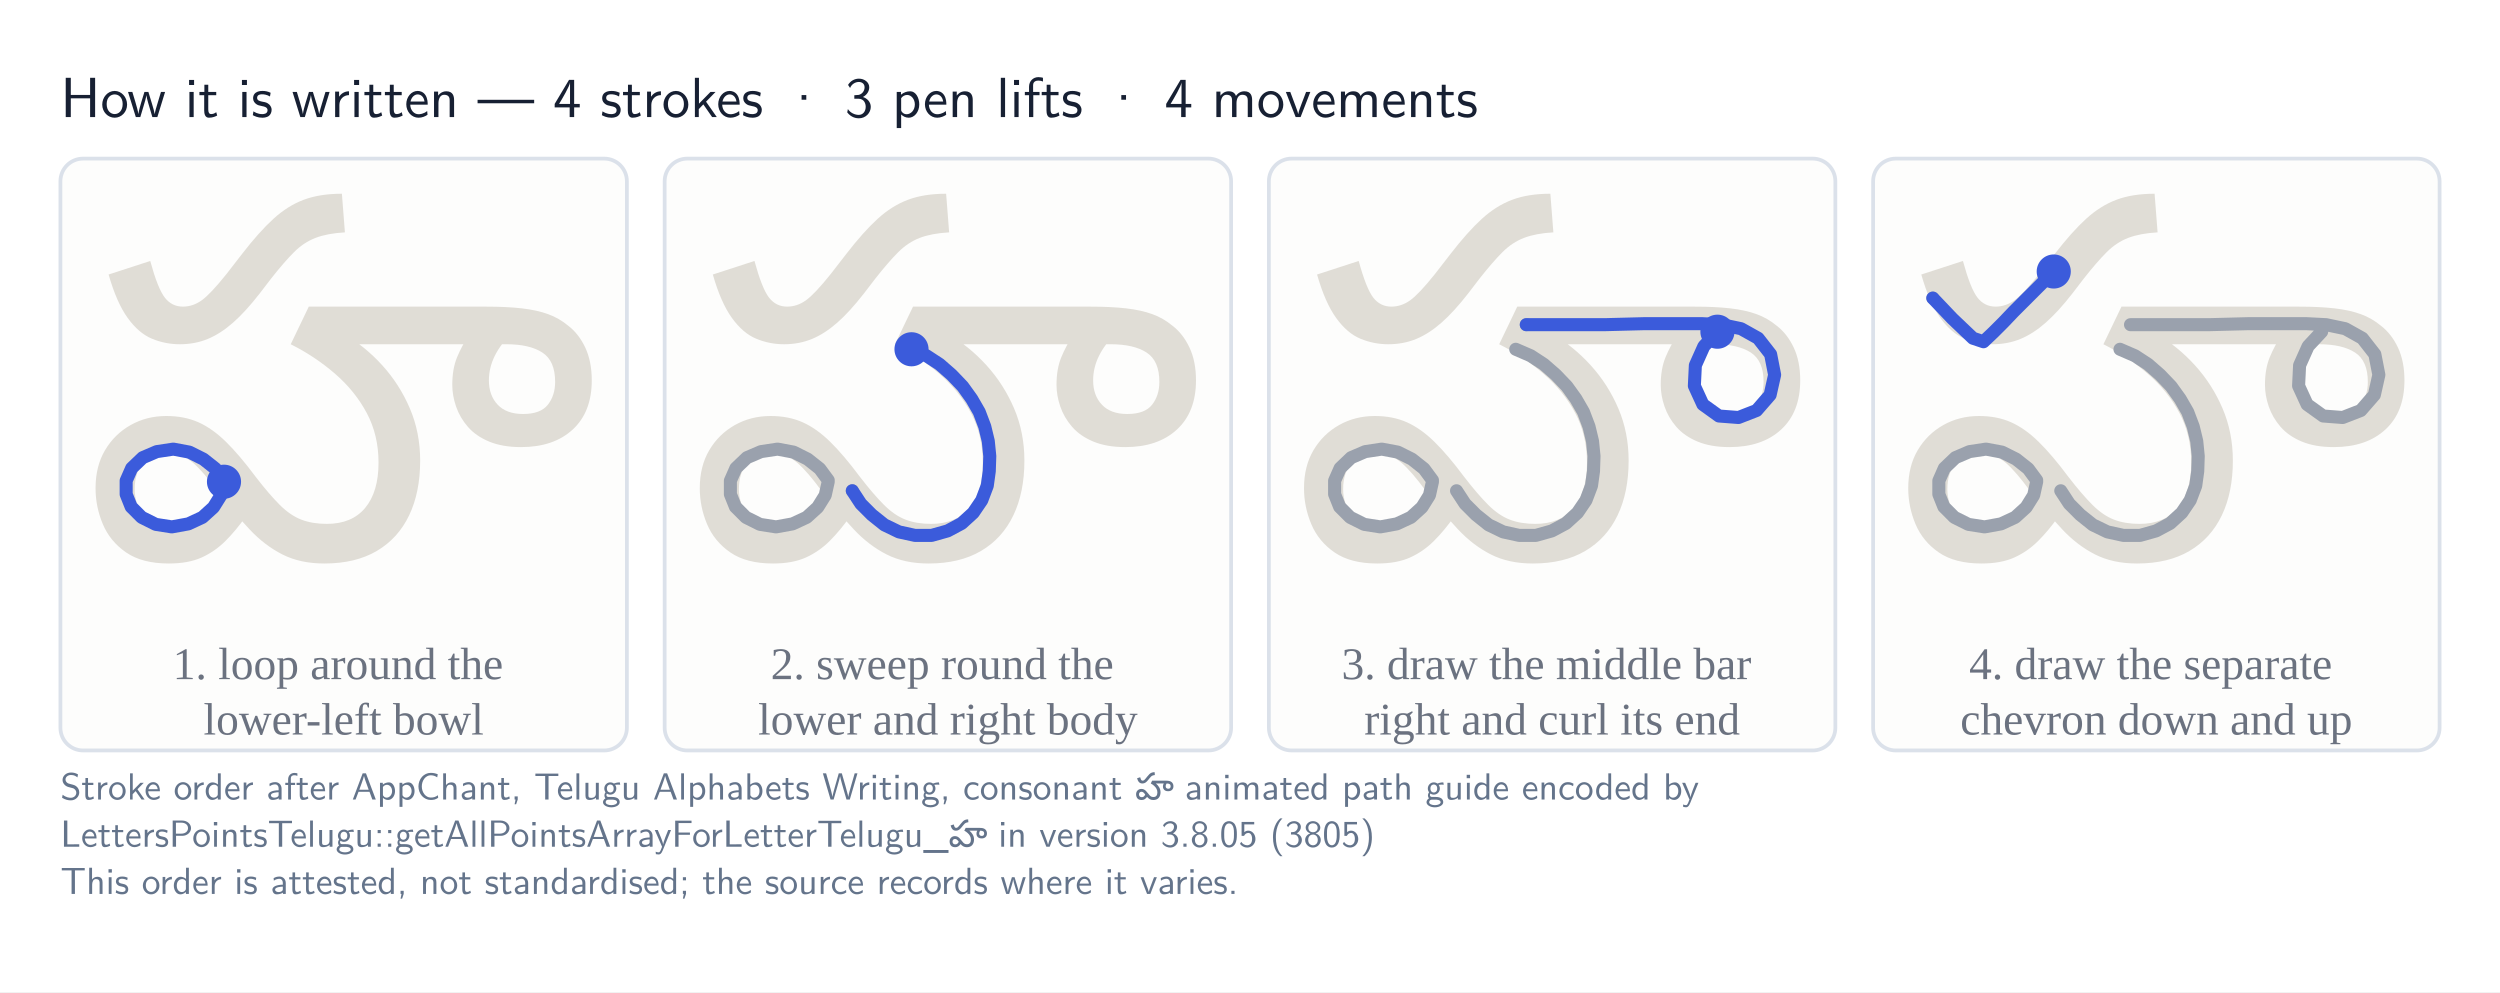
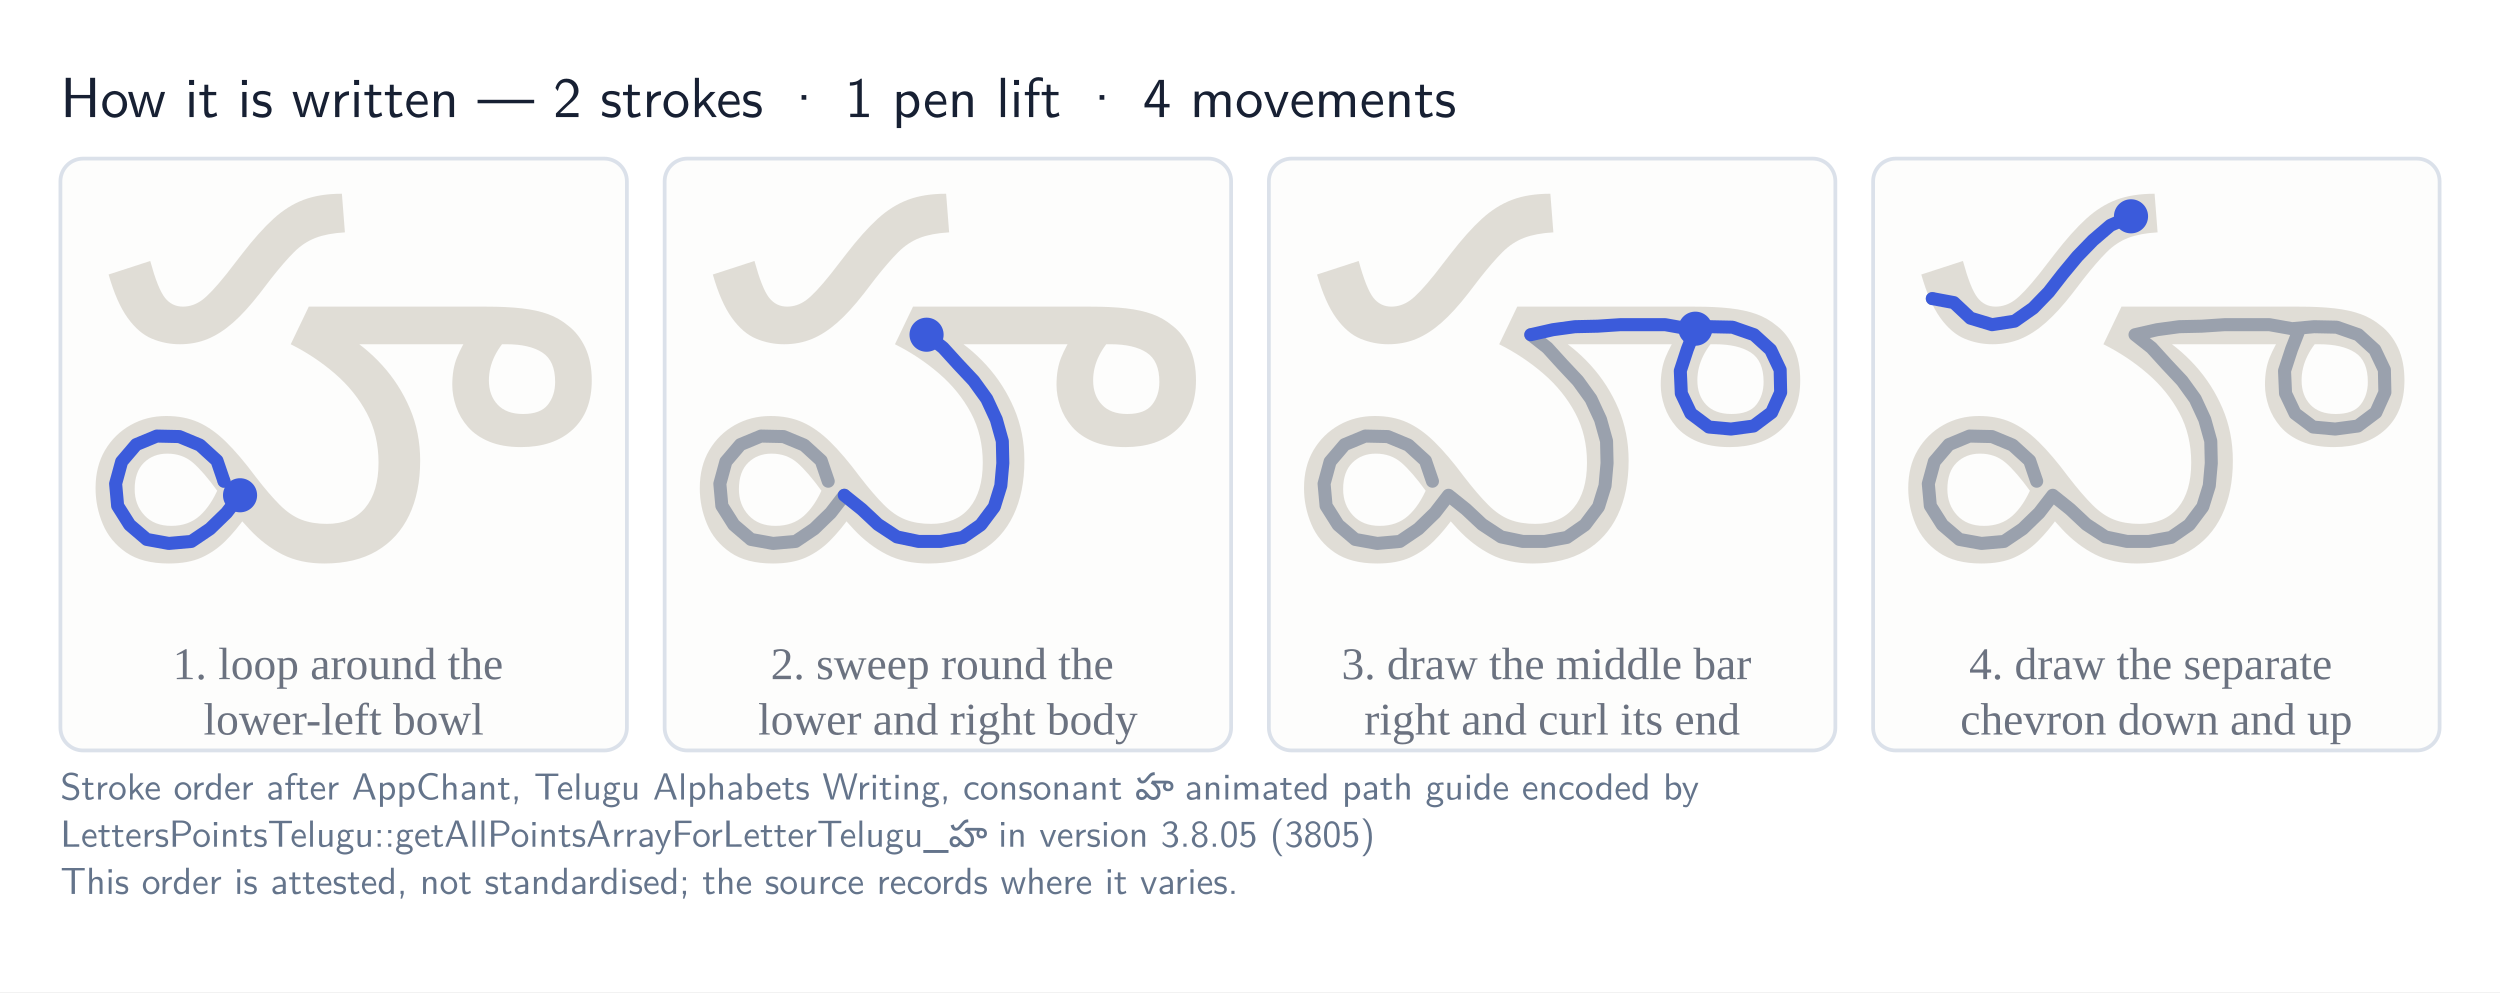
- <svg xmlns="http://www.w3.org/2000/svg" width="662" height="262.72" viewBox="0 0 662 262.72" role="img" aria-label="How to write హ: 4 strokes · 3 pen lifts · 4 movements">
+ <svg xmlns="http://www.w3.org/2000/svg" width="662" height="262.72" viewBox="0 0 662 262.72" role="img" aria-label="How to write హ: 2 strokes · 1 pen lift · 4 movements">
  <rect x="0" y="0" width="662" height="262.72" fill="#ffffff" />
-   <text x="16" y="31" font-family="Latin Modern Sans, sans-serif" font-size="15" fill="#172033">How it is written — 4 strokes · 3 pen lifts · 4 movements</text>
+   <text x="16" y="31" font-family="Latin Modern Sans, sans-serif" font-size="15" fill="#172033">How it is written — 2 strokes · 1 pen lift · 4 movements</text>
  <rect x="16" y="42" width="150" height="156.72" rx="6" fill="#fdfdfc" stroke="#dbe1ea" stroke-width="1" />
  <svg x="16" y="42" width="150" height="156.72" viewBox="-41 -795 1129 1179.6" preserveAspectRatio="xMidYMid meet" overflow="hidden">
    <g transform="scale(1,-1)">
      <path class="ductus__glyph" d="M485 -12Q437 -12 401.5 6Q366 24 336 56Q306 88 273 131Q244 171 223 189Q202 207 172 207Q144 207 125.5 189Q107 171 107 136Q107 105 126.5 84Q146 63 180 63Q214 63 236.5 83Q259 103 275 141L328 81Q309 54 288 33Q267 12 240.5 0Q214 -12 175 -12Q122 -12 90 10Q58 32 43.5 66.5Q29 101 29 138Q29 182 48 214Q67 246 99 264Q131 282 170 282Q206 282 234 269.5Q262 257 289 230.5Q316 204 348 161Q375 126 396 105Q417 84 439 75.5Q461 67 490 67Q540 67 566.5 99Q593 131 593 189Q593 244 569.5 288Q546 332 506 366.5Q466 401 418 425L454 500Q464 496 479 487.5Q494 479 503 471L523 446Q566 421 600.5 383Q635 345 655.5 297Q676 249 676 193Q676 130 654 84Q632 38 589.5 13Q547 -12 485 -12ZM877 220Q840 220 813.5 231Q787 242 771 260.5Q755 279 747.5 301Q740 323 740 344Q740 376 749.5 399Q759 422 773 443L861 450Q836 425 824.5 401.5Q813 378 813 353Q813 323 830.5 304.5Q848 286 881 286Q916 286 930.5 304.5Q945 323 945 350Q945 392 919.5 408.5Q894 425 848 425L444 425L454 500L806 500Q849 500 879 496.5Q909 493 931 485Q953 477 971 462Q992 446 1005 418.5Q1018 391 1018 353Q1018 290 980 255Q942 220 877 220ZM197 425Q168 425 141.5 436Q115 447 93 477.5Q71 508 55 564L138 591Q153 536 167 518Q181 500 203 500Q223 500 240.5 512.5Q258 525 290 565L321 605Q355 649 383.5 675Q412 701 444 713Q476 725 520 725L526 648Q491 646 467.5 637Q444 628 424.5 608.5Q405 589 379 556L356 526Q328 490 303 468Q278 446 252.5 435.5Q227 425 197 425Z" fill="#e0ddd6" fill-rule="nonzero" />
-       <path class="ductus__done" d="M285 154 L285 154" fill="none" stroke="#9aa1ad" stroke-width="26" stroke-linecap="round" stroke-linejoin="round" />
-       <path class="ductus__pen" d="M285 154 L268 177 L244 196 L216 210 L184 216 L151 211 L123 199 L101 178 L90 153 L90 126 L100 101 L121 80 L149 66 L181 61 L214 67 L242 80 L264 100 L279 124 L285 151" fill="none" stroke="#3b5bdb" stroke-width="26" stroke-linecap="round" stroke-linejoin="round" />
-       <circle class="ductus__tip" cx="285" cy="151" r="34" fill="#3b5bdb" />
+       <path class="ductus__done" d="M285 152 L285 152" fill="none" stroke="#9aa1ad" stroke-width="26" stroke-linecap="round" stroke-linejoin="round" />
+       <path class="ductus__pen" d="M285 152 L271 193 L237 224 L196 241 L151 242 L110 225 L81 191 L69 147 L73 103 L97 65 L131 36 L175 28 L220 32 L257 57 L290 89 L317 124" fill="none" stroke="#3b5bdb" stroke-width="26" stroke-linecap="round" stroke-linejoin="round" />
+       <circle class="ductus__tip" cx="317" cy="124" r="34" fill="#3b5bdb" />
    </g>
    <text class="ductus__caption" x="523.5" y="242.5" text-anchor="middle" font-size="90.5" fill="#6b7280">
      <tspan x="523.5" y="242.5">1. loop around the</tspan>
      <tspan x="523.5" y="352.9">lower-left bowl</tspan>
    </text>
  </svg>
  <rect x="176" y="42" width="150" height="156.72" rx="6" fill="#fdfdfc" stroke="#dbe1ea" stroke-width="1" />
  <svg x="176" y="42" width="150" height="156.72" viewBox="-41 -795 1129 1179.6" preserveAspectRatio="xMidYMid meet" overflow="hidden">
    <g transform="scale(1,-1)">
      <path class="ductus__glyph" d="M485 -12Q437 -12 401.5 6Q366 24 336 56Q306 88 273 131Q244 171 223 189Q202 207 172 207Q144 207 125.5 189Q107 171 107 136Q107 105 126.5 84Q146 63 180 63Q214 63 236.5 83Q259 103 275 141L328 81Q309 54 288 33Q267 12 240.5 0Q214 -12 175 -12Q122 -12 90 10Q58 32 43.5 66.5Q29 101 29 138Q29 182 48 214Q67 246 99 264Q131 282 170 282Q206 282 234 269.5Q262 257 289 230.5Q316 204 348 161Q375 126 396 105Q417 84 439 75.5Q461 67 490 67Q540 67 566.5 99Q593 131 593 189Q593 244 569.5 288Q546 332 506 366.5Q466 401 418 425L454 500Q464 496 479 487.5Q494 479 503 471L523 446Q566 421 600.5 383Q635 345 655.5 297Q676 249 676 193Q676 130 654 84Q632 38 589.5 13Q547 -12 485 -12ZM877 220Q840 220 813.5 231Q787 242 771 260.5Q755 279 747.5 301Q740 323 740 344Q740 376 749.5 399Q759 422 773 443L861 450Q836 425 824.5 401.5Q813 378 813 353Q813 323 830.5 304.5Q848 286 881 286Q916 286 930.5 304.5Q945 323 945 350Q945 392 919.5 408.5Q894 425 848 425L444 425L454 500L806 500Q849 500 879 496.5Q909 493 931 485Q953 477 971 462Q992 446 1005 418.5Q1018 391 1018 353Q1018 290 980 255Q942 220 877 220ZM197 425Q168 425 141.5 436Q115 447 93 477.5Q71 508 55 564L138 591Q153 536 167 518Q181 500 203 500Q223 500 240.5 512.5Q258 525 290 565L321 605Q355 649 383.5 675Q412 701 444 713Q476 725 520 725L526 648Q491 646 467.5 637Q444 628 424.5 608.5Q405 589 379 556L356 526Q328 490 303 468Q278 446 252.5 435.5Q227 425 197 425Z" fill="#e0ddd6" fill-rule="nonzero" />
-       <path class="ductus__done" d="M285 154 L268 177 L244 196 L216 210 L184 216 L151 211 L123 199 L101 178 L90 153 L90 126 L100 101 L121 80 L149 66 L181 61 L214 67 L242 80 L264 100 L279 124 L285 151" fill="none" stroke="#9aa1ad" stroke-width="26" stroke-linecap="round" stroke-linejoin="round" />
-       <path class="ductus__done" d="M333 133 L333 133" fill="none" stroke="#9aa1ad" stroke-width="26" stroke-linecap="round" stroke-linejoin="round" />
-       <path class="ductus__pen" d="M333 133 L350 107 L372 85 L397 65 L426 51 L458 44 L491 44 L523 53 L551 68 L574 89 L591 114 L602 143 L606 172 L607 202 L604 232 L597 261 L586 290 L571 316 L553 341 L531 364 L507 385 L481 402 L451 415" fill="none" stroke="#3b5bdb" stroke-width="26" stroke-linecap="round" stroke-linejoin="round" />
-       <circle class="ductus__tip" cx="451" cy="415" r="34" fill="#3b5bdb" />
+       <path class="ductus__done" d="M285 152 L271 193 L237 224 L196 241 L151 242 L110 225 L81 191 L69 147 L73 103 L97 65 L131 36 L175 28 L220 32 L257 57 L290 89 L317 124 L317 124" fill="none" stroke="#9aa1ad" stroke-width="26" stroke-linecap="round" stroke-linejoin="round" />
+       <path class="ductus__pen" d="M317 124 L352 96 L384 66 L422 41 L465 32 L509 32 L553 40 L589 65 L616 101 L629 143 L633 188 L632 232 L620 275 L601 316 L575 352 L544 385 L514 418 L481 444" fill="none" stroke="#3b5bdb" stroke-width="26" stroke-linecap="round" stroke-linejoin="round" />
+       <circle class="ductus__tip" cx="481" cy="444" r="34" fill="#3b5bdb" />
    </g>
    <text class="ductus__caption" x="523.5" y="242.5" text-anchor="middle" font-size="90.5" fill="#6b7280">
      <tspan x="523.5" y="242.5">2. sweep round the</tspan>
      <tspan x="523.5" y="352.9">lower and right body</tspan>
    </text>
  </svg>
  <rect x="336" y="42" width="150" height="156.72" rx="6" fill="#fdfdfc" stroke="#dbe1ea" stroke-width="1" />
  <svg x="336" y="42" width="150" height="156.72" viewBox="-41 -795 1129 1179.6" preserveAspectRatio="xMidYMid meet" overflow="hidden">
    <g transform="scale(1,-1)">
      <path class="ductus__glyph" d="M485 -12Q437 -12 401.5 6Q366 24 336 56Q306 88 273 131Q244 171 223 189Q202 207 172 207Q144 207 125.5 189Q107 171 107 136Q107 105 126.5 84Q146 63 180 63Q214 63 236.5 83Q259 103 275 141L328 81Q309 54 288 33Q267 12 240.5 0Q214 -12 175 -12Q122 -12 90 10Q58 32 43.5 66.5Q29 101 29 138Q29 182 48 214Q67 246 99 264Q131 282 170 282Q206 282 234 269.5Q262 257 289 230.5Q316 204 348 161Q375 126 396 105Q417 84 439 75.5Q461 67 490 67Q540 67 566.5 99Q593 131 593 189Q593 244 569.5 288Q546 332 506 366.5Q466 401 418 425L454 500Q464 496 479 487.5Q494 479 503 471L523 446Q566 421 600.5 383Q635 345 655.5 297Q676 249 676 193Q676 130 654 84Q632 38 589.5 13Q547 -12 485 -12ZM877 220Q840 220 813.5 231Q787 242 771 260.5Q755 279 747.5 301Q740 323 740 344Q740 376 749.5 399Q759 422 773 443L861 450Q836 425 824.5 401.5Q813 378 813 353Q813 323 830.5 304.5Q848 286 881 286Q916 286 930.5 304.5Q945 323 945 350Q945 392 919.5 408.5Q894 425 848 425L444 425L454 500L806 500Q849 500 879 496.5Q909 493 931 485Q953 477 971 462Q992 446 1005 418.5Q1018 391 1018 353Q1018 290 980 255Q942 220 877 220ZM197 425Q168 425 141.5 436Q115 447 93 477.5Q71 508 55 564L138 591Q153 536 167 518Q181 500 203 500Q223 500 240.5 512.5Q258 525 290 565L321 605Q355 649 383.5 675Q412 701 444 713Q476 725 520 725L526 648Q491 646 467.5 637Q444 628 424.5 608.5Q405 589 379 556L356 526Q328 490 303 468Q278 446 252.5 435.5Q227 425 197 425Z" fill="#e0ddd6" fill-rule="nonzero" />
-       <path class="ductus__done" d="M285 154 L268 177 L244 196 L216 210 L184 216 L151 211 L123 199 L101 178 L90 153 L90 126 L100 101 L121 80 L149 66 L181 61 L214 67 L242 80 L264 100 L279 124 L285 151" fill="none" stroke="#9aa1ad" stroke-width="26" stroke-linecap="round" stroke-linejoin="round" />
-       <path class="ductus__done" d="M333 133 L350 107 L372 85 L397 65 L426 51 L458 44 L491 44 L523 53 L551 68 L574 89 L591 114 L602 143 L606 172 L607 202 L604 232 L597 261 L586 290 L571 316 L553 341 L531 364 L507 385 L481 402 L451 415" fill="none" stroke="#9aa1ad" stroke-width="26" stroke-linecap="round" stroke-linejoin="round" />
-       <path class="ductus__done" d="M472 464 L472 464" fill="none" stroke="#9aa1ad" stroke-width="26" stroke-linecap="round" stroke-linejoin="round" />
-       <path class="ductus__pen" d="M472 464 L511 464 L550 464 L589 464 L628 464 L667 465 L706 466 L745 466 L784 466 L823 466 L862 464 L900 456 L934 437 L959 405 L967 364 L958 324 L931 293 L895 279 L856 282 L824 305 L807 342 L809 383 L826 421 L853 450" fill="none" stroke="#3b5bdb" stroke-width="26" stroke-linecap="round" stroke-linejoin="round" />
-       <circle class="ductus__tip" cx="853" cy="450" r="34" fill="#3b5bdb" />
+       <path class="ductus__done" d="M285 152 L271 193 L237 224 L196 241 L151 242 L110 225 L81 191 L69 147 L73 103 L97 65 L131 36 L175 28 L220 32 L257 57 L290 89 L317 124 L352 96 L384 66 L422 41 L465 32 L509 32 L553 40 L589 65 L616 101 L629 143 L633 188 L632 232 L620 275 L601 316 L575 352 L544 385 L514 418 L481 444 L481 444" fill="none" stroke="#9aa1ad" stroke-width="26" stroke-linecap="round" stroke-linejoin="round" />
+       <path class="ductus__pen" d="M481 444 L525 454 L569 460 L614 461 L659 464 L704 464 L749 464 L794 456 L838 460 L883 459 L926 444 L959 414 L978 374 L979 329 L961 289 L925 262 L880 256 L836 260 L800 287 L781 327 L779 372 L793 415 L809 456" fill="none" stroke="#3b5bdb" stroke-width="26" stroke-linecap="round" stroke-linejoin="round" />
+       <circle class="ductus__tip" cx="809" cy="456" r="34" fill="#3b5bdb" />
    </g>
    <text class="ductus__caption" x="523.5" y="242.5" text-anchor="middle" font-size="90.5" fill="#6b7280">
      <tspan x="523.5" y="242.5">3. draw the middle bar</tspan>
      <tspan x="523.5" y="352.9">right and curl its end</tspan>
    </text>
  </svg>
  <rect x="496" y="42" width="150" height="156.72" rx="6" fill="#fdfdfc" stroke="#dbe1ea" stroke-width="1" />
  <svg x="496" y="42" width="150" height="156.72" viewBox="-41 -795 1129 1179.6" preserveAspectRatio="xMidYMid meet" overflow="hidden">
    <g transform="scale(1,-1)">
      <path class="ductus__glyph" d="M485 -12Q437 -12 401.5 6Q366 24 336 56Q306 88 273 131Q244 171 223 189Q202 207 172 207Q144 207 125.5 189Q107 171 107 136Q107 105 126.5 84Q146 63 180 63Q214 63 236.5 83Q259 103 275 141L328 81Q309 54 288 33Q267 12 240.5 0Q214 -12 175 -12Q122 -12 90 10Q58 32 43.5 66.5Q29 101 29 138Q29 182 48 214Q67 246 99 264Q131 282 170 282Q206 282 234 269.5Q262 257 289 230.5Q316 204 348 161Q375 126 396 105Q417 84 439 75.5Q461 67 490 67Q540 67 566.5 99Q593 131 593 189Q593 244 569.5 288Q546 332 506 366.5Q466 401 418 425L454 500Q464 496 479 487.5Q494 479 503 471L523 446Q566 421 600.5 383Q635 345 655.5 297Q676 249 676 193Q676 130 654 84Q632 38 589.5 13Q547 -12 485 -12ZM877 220Q840 220 813.5 231Q787 242 771 260.5Q755 279 747.5 301Q740 323 740 344Q740 376 749.5 399Q759 422 773 443L861 450Q836 425 824.5 401.5Q813 378 813 353Q813 323 830.5 304.5Q848 286 881 286Q916 286 930.5 304.5Q945 323 945 350Q945 392 919.5 408.5Q894 425 848 425L444 425L454 500L806 500Q849 500 879 496.5Q909 493 931 485Q953 477 971 462Q992 446 1005 418.5Q1018 391 1018 353Q1018 290 980 255Q942 220 877 220ZM197 425Q168 425 141.5 436Q115 447 93 477.5Q71 508 55 564L138 591Q153 536 167 518Q181 500 203 500Q223 500 240.5 512.5Q258 525 290 565L321 605Q355 649 383.5 675Q412 701 444 713Q476 725 520 725L526 648Q491 646 467.5 637Q444 628 424.5 608.5Q405 589 379 556L356 526Q328 490 303 468Q278 446 252.5 435.5Q227 425 197 425Z" fill="#e0ddd6" fill-rule="nonzero" />
-       <path class="ductus__done" d="M285 154 L268 177 L244 196 L216 210 L184 216 L151 211 L123 199 L101 178 L90 153 L90 126 L100 101 L121 80 L149 66 L181 61 L214 67 L242 80 L264 100 L279 124 L285 151" fill="none" stroke="#9aa1ad" stroke-width="26" stroke-linecap="round" stroke-linejoin="round" />
-       <path class="ductus__done" d="M333 133 L350 107 L372 85 L397 65 L426 51 L458 44 L491 44 L523 53 L551 68 L574 89 L591 114 L602 143 L606 172 L607 202 L604 232 L597 261 L586 290 L571 316 L553 341 L531 364 L507 385 L481 402 L451 415" fill="none" stroke="#9aa1ad" stroke-width="26" stroke-linecap="round" stroke-linejoin="round" />
-       <path class="ductus__done" d="M472 464 L511 464 L550 464 L589 464 L628 464 L667 465 L706 466 L745 466 L784 466 L823 466 L862 464 L900 456 L934 437 L959 405 L967 364 L958 324 L931 293 L895 279 L856 282 L824 305 L807 342 L809 383 L826 421 L853 450" fill="none" stroke="#9aa1ad" stroke-width="26" stroke-linecap="round" stroke-linejoin="round" />
-       <path class="ductus__done" d="M78 517 L78 517" fill="none" stroke="#9aa1ad" stroke-width="26" stroke-linecap="round" stroke-linejoin="round" />
-       <path class="ductus__pen" d="M78 517 L98 496 L117 476 L138 456 L158 437 L179 430 L199 449 L219 469 L239 490 L259 510 L279 530 L299 550 L319 570" fill="none" stroke="#3b5bdb" stroke-width="26" stroke-linecap="round" stroke-linejoin="round" />
-       <circle class="ductus__tip" cx="319" cy="570" r="34" fill="#3b5bdb" />
+       <path class="ductus__done" d="M285 152 L271 193 L237 224 L196 241 L151 242 L110 225 L81 191 L69 147 L73 103 L97 65 L131 36 L175 28 L220 32 L257 57 L290 89 L317 124 L352 96 L384 66 L422 41 L465 32 L509 32 L553 40 L589 65 L616 101 L629 143 L633 188 L632 232 L620 275 L601 316 L575 352 L544 385 L514 418 L481 444 L525 454 L569 460 L614 461 L659 464 L704 464 L749 464 L794 456 L838 460 L883 459 L926 444 L959 414 L978 374 L979 329 L961 289 L925 262 L880 256 L836 260 L800 287 L781 327 L779 372 L793 415 L809 456" fill="none" stroke="#9aa1ad" stroke-width="26" stroke-linecap="round" stroke-linejoin="round" />
+       <path class="ductus__done" d="M77 516 L77 516" fill="none" stroke="#9aa1ad" stroke-width="26" stroke-linecap="round" stroke-linejoin="round" />
+       <path class="ductus__pen" d="M77 516 L120 508 L153 477 L196 464 L241 471 L278 497 L309 529 L337 565 L366 600 L397 632 L432 662 L473 680" fill="none" stroke="#3b5bdb" stroke-width="26" stroke-linecap="round" stroke-linejoin="round" />
+       <circle class="ductus__tip" cx="473" cy="680" r="34" fill="#3b5bdb" />
    </g>
    <text class="ductus__caption" x="523.5" y="242.5" text-anchor="middle" font-size="90.5" fill="#6b7280">
      <tspan x="523.5" y="242.5">4. draw the separate</tspan>
      <tspan x="523.5" y="352.9">chevron down and up</tspan>
    </text>
  </svg>
  <text x="16" y="211.72" font-family="Latin Modern Sans, sans-serif" font-size="10" fill="#64748b">Stroke order after AppChant, Telugu Alphabets Writing, consonant హ animated path guide encoded by</text>
  <text x="16" y="224.22" font-family="Latin Modern Sans, sans-serif" font-size="10" fill="#64748b">LettersPointsTelugu::getAllPointsArrayForLetterTelugu_హ in version 3.8.05 (3805)</text>
  <text x="16" y="236.72" font-family="Latin Modern Sans, sans-serif" font-size="10" fill="#64748b">This order is attested, not standardised; the source records where it varies.</text>
</svg>
